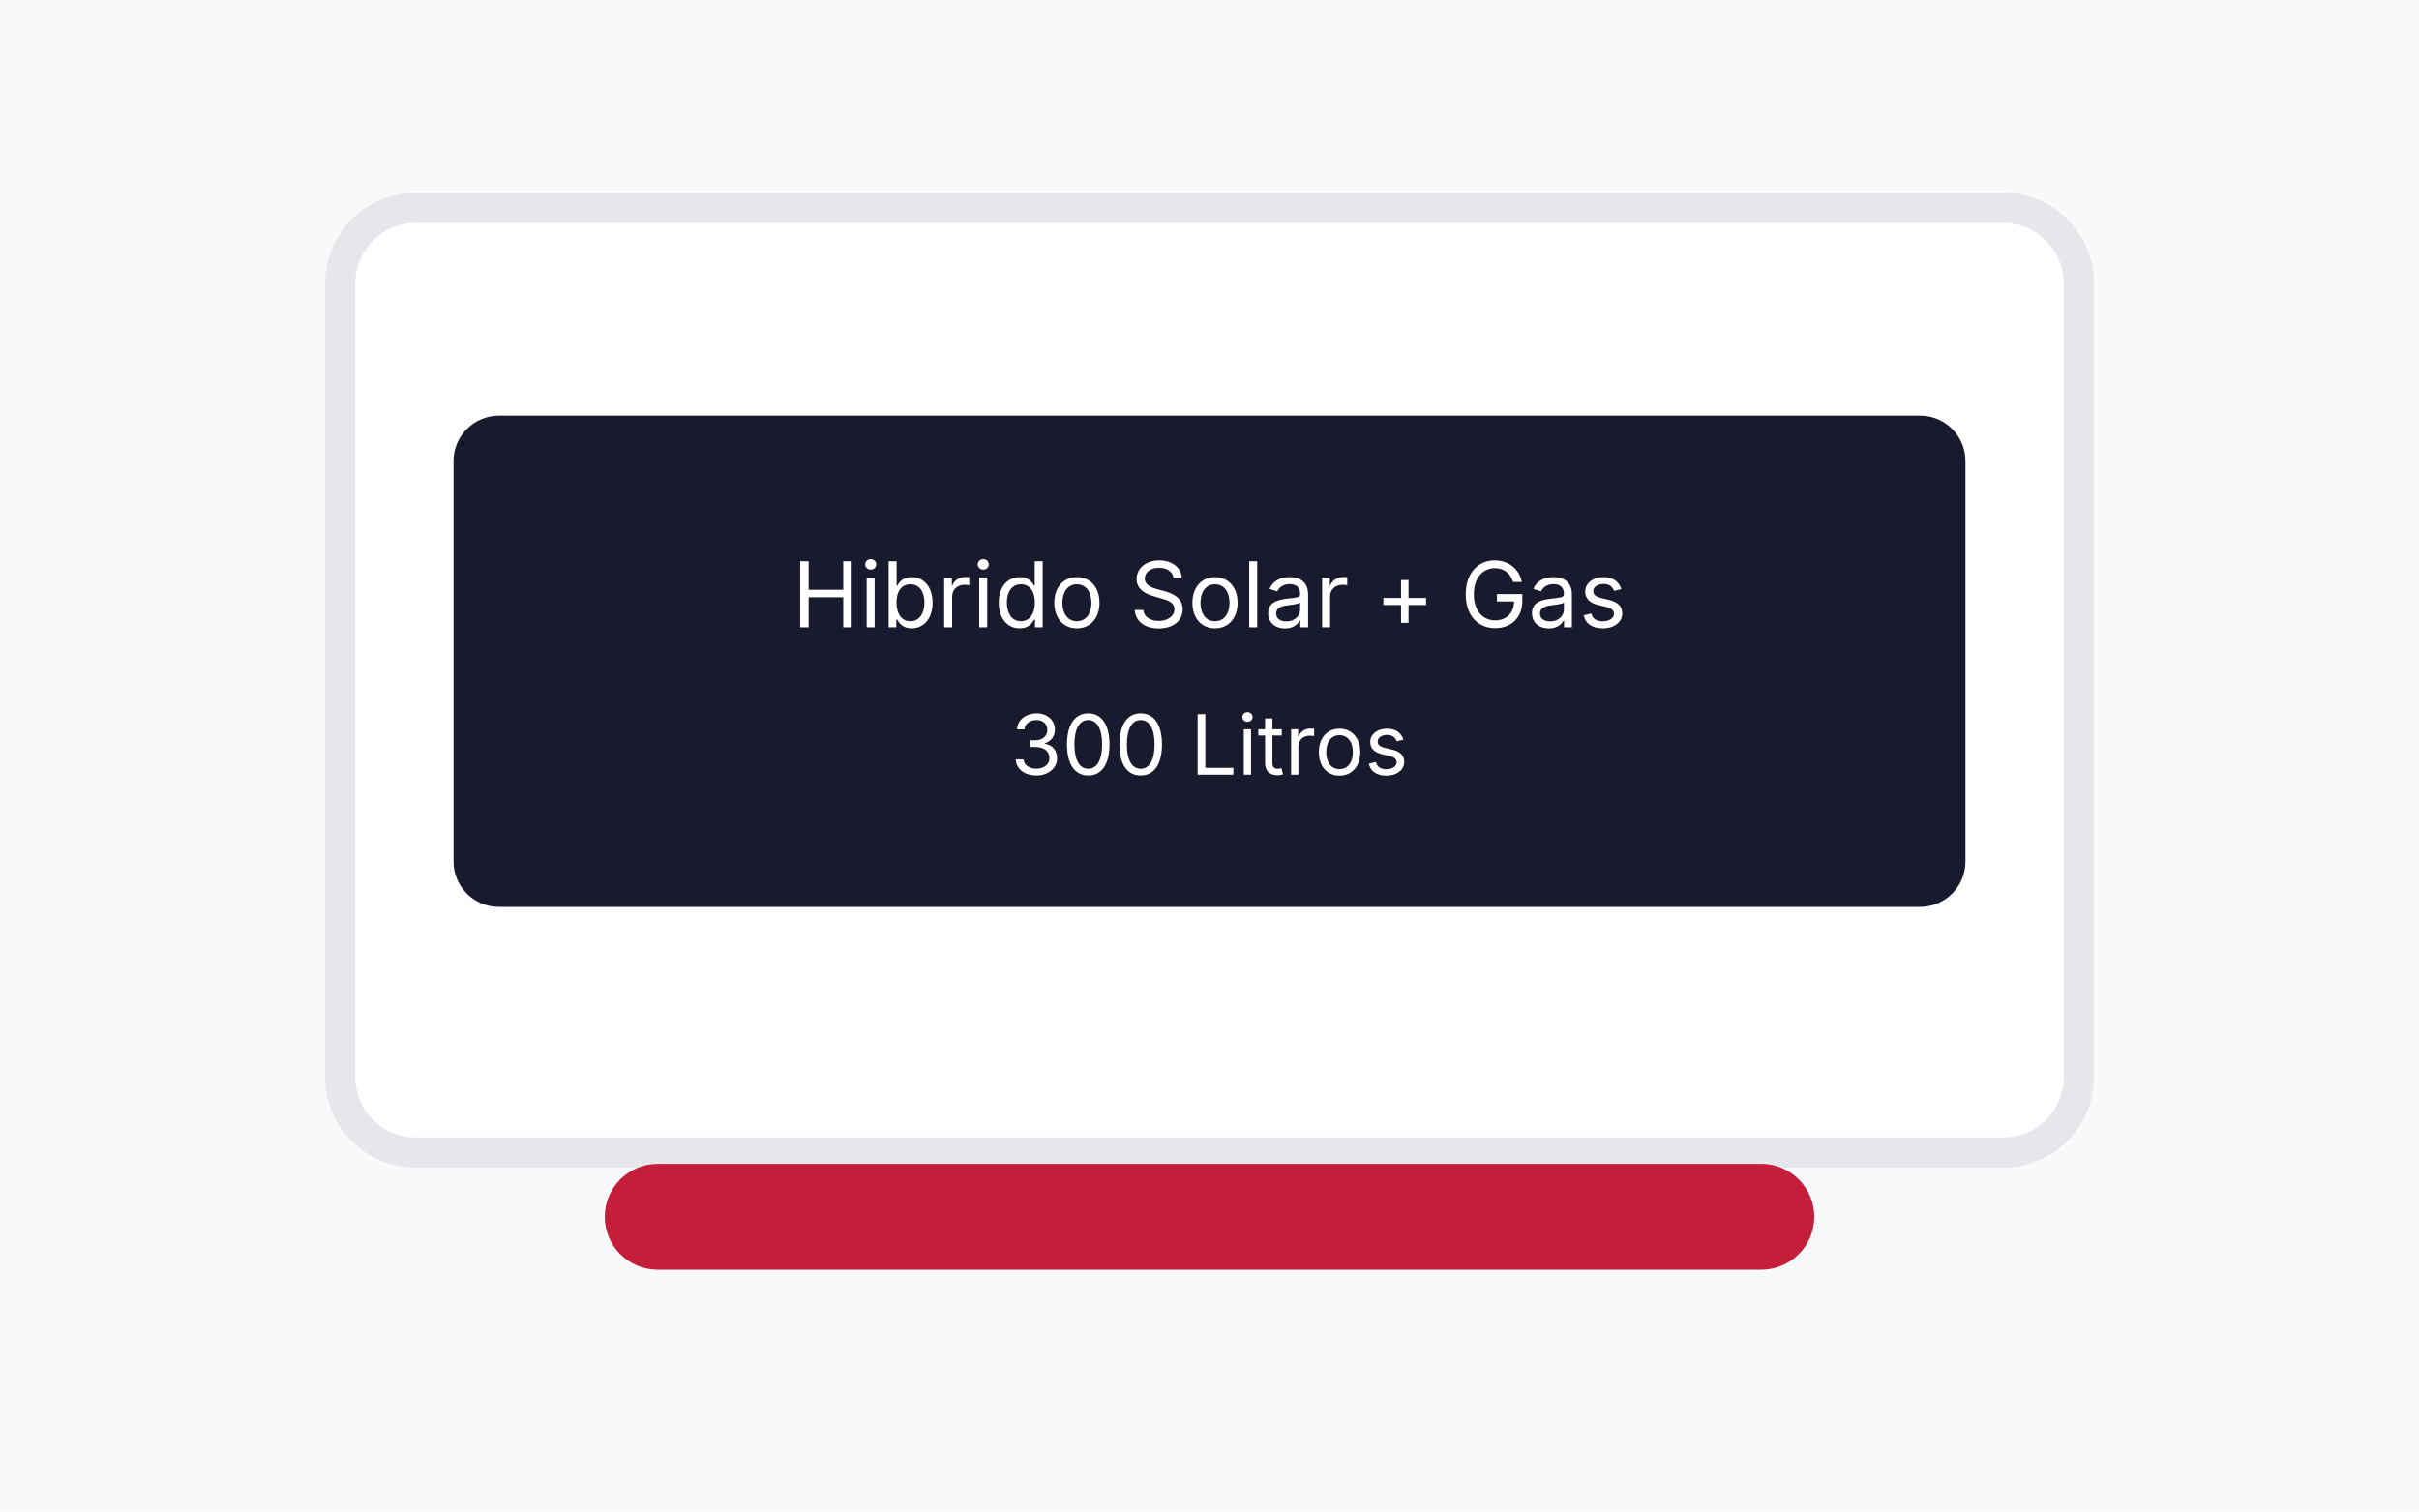
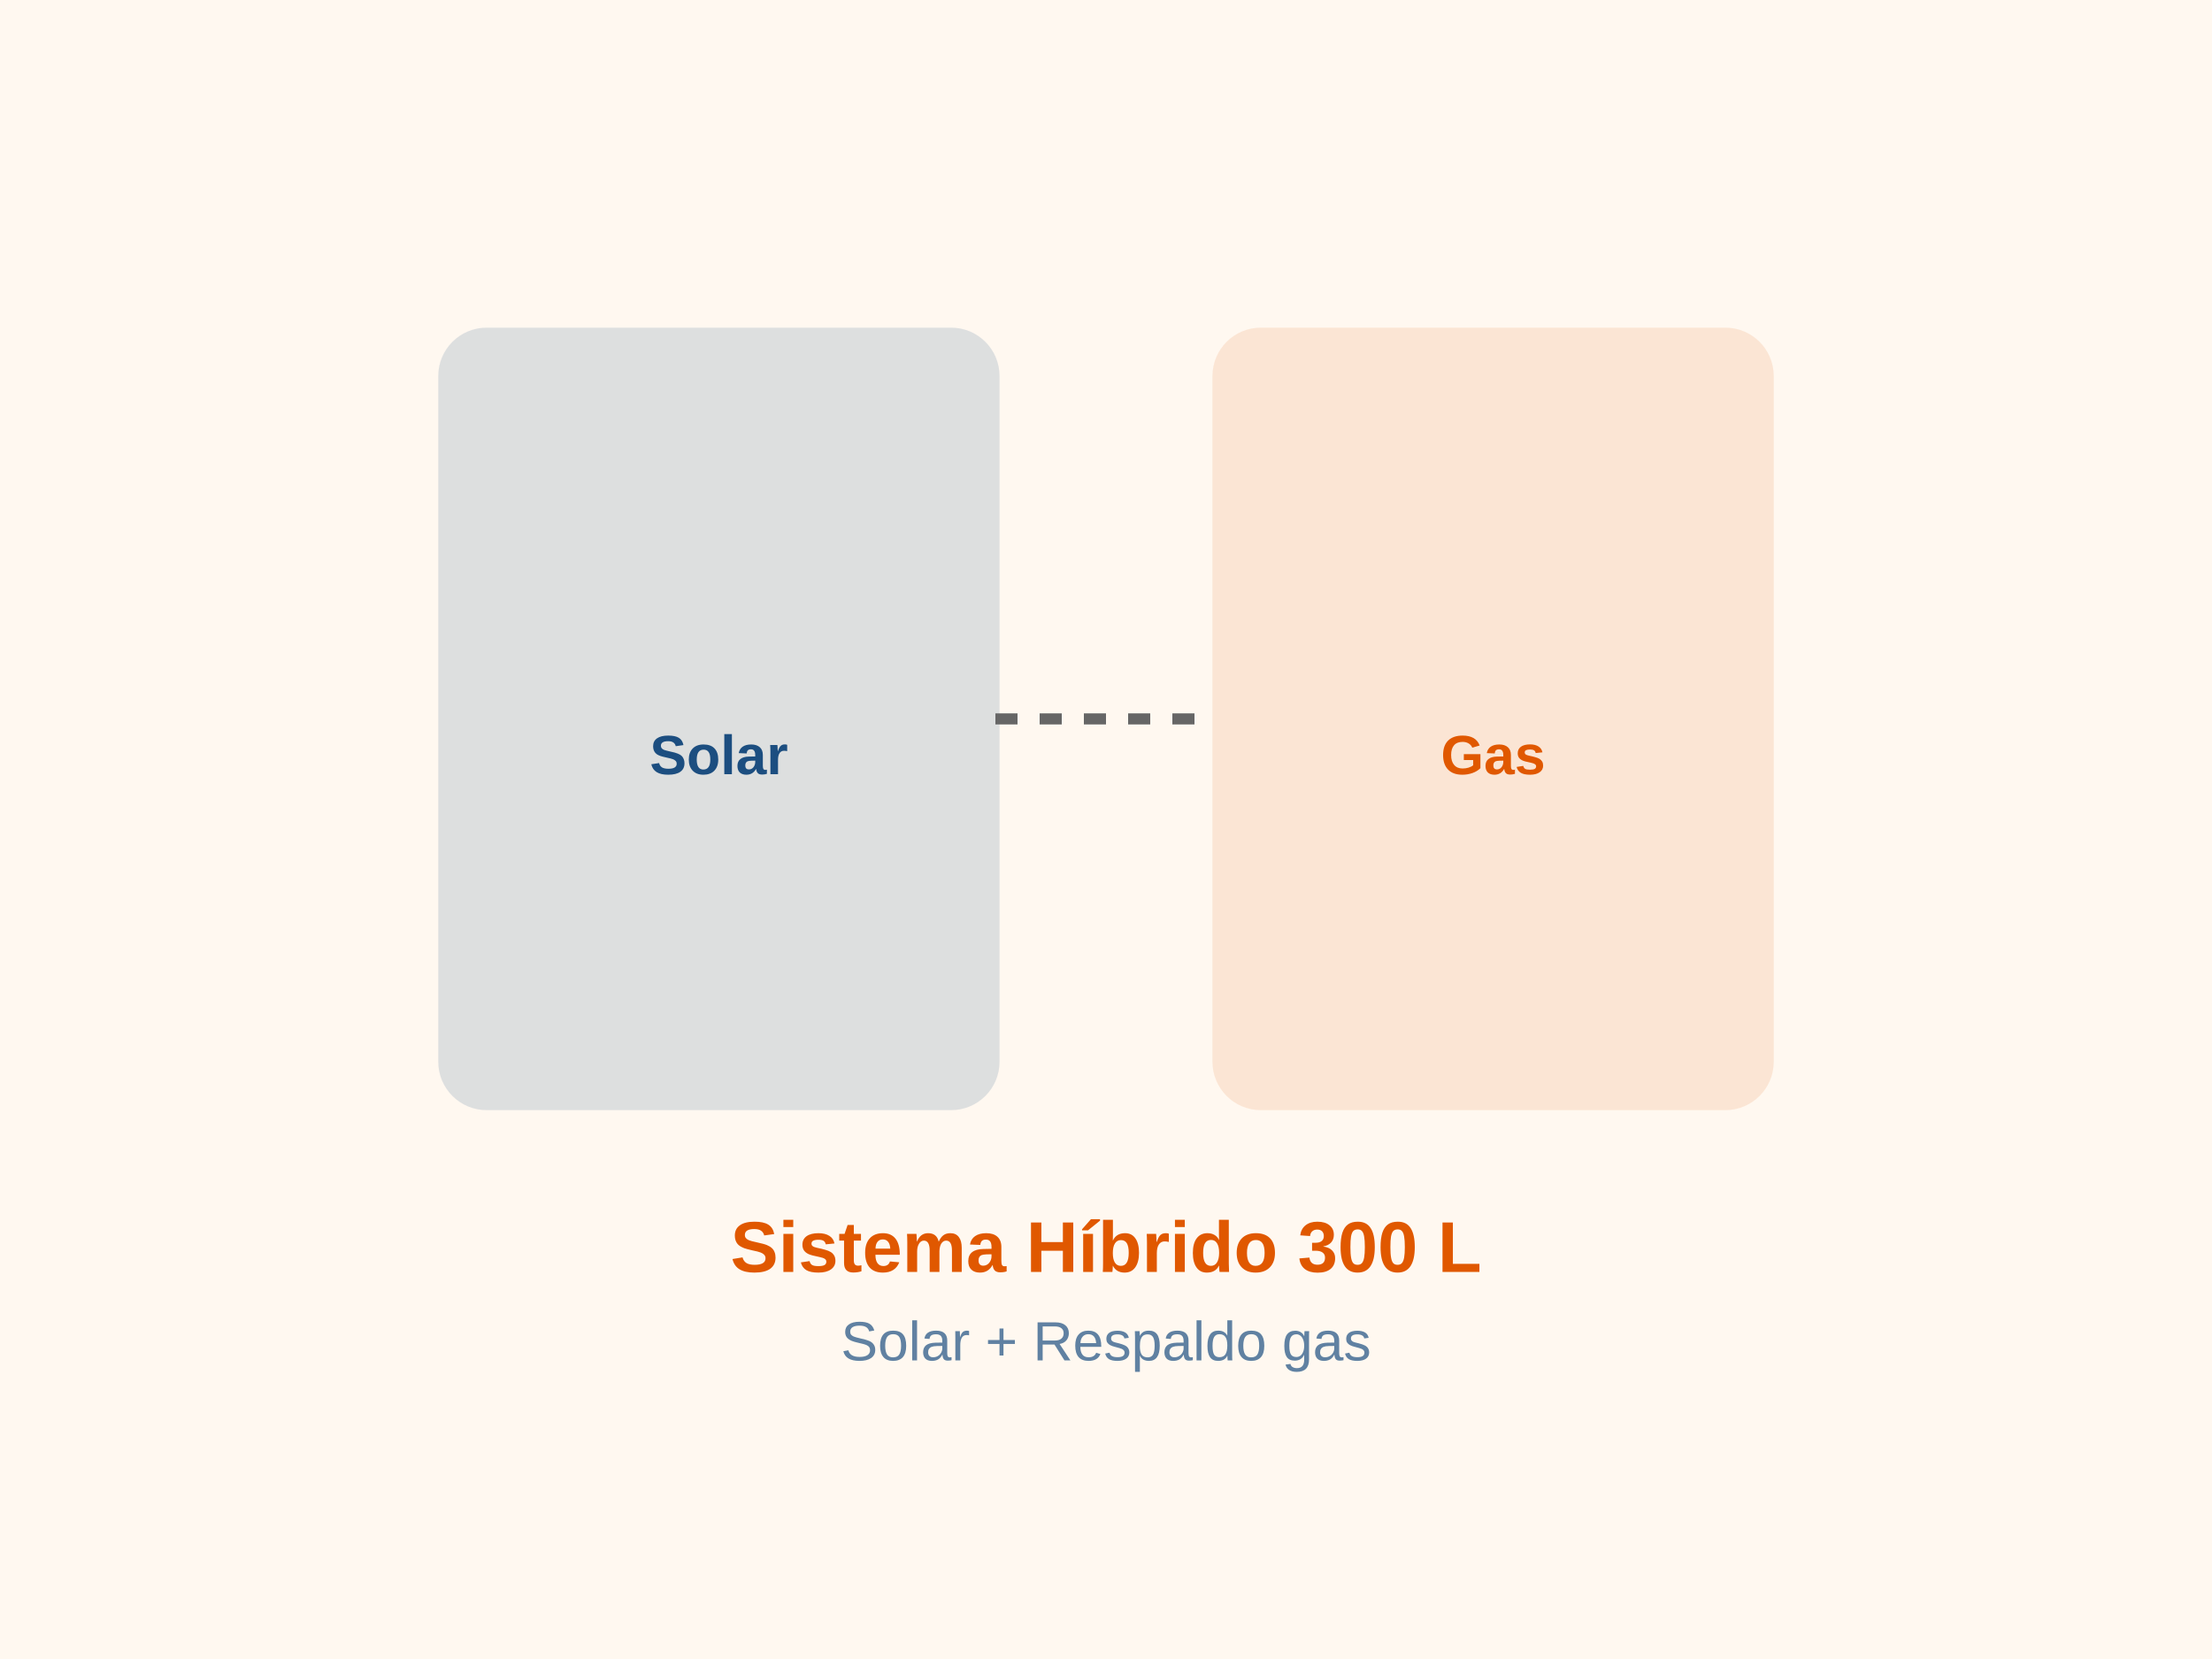
- <svg xmlns="http://www.w3.org/2000/svg" viewBox="0 0 640 400" role="img" aria-label="Sistema hibrido solar y gas 300 litros">
-   <rect width="640" height="400" fill="#f8f9fa" />
-   <rect x="90" y="55" width="460" height="250" rx="20" fill="#ffffff" stroke="#e5e7eb" stroke-width="8" />
-   <rect x="120" y="110" width="400" height="130" rx="12" fill="#1a1a2e" />
-   <text x="320" y="166" text-anchor="middle" fill="#ffffff" font-family="Inter, Arial, sans-serif" font-size="24">Hibrido Solar + Gas</text>
-   <text x="320" y="205" text-anchor="middle" fill="#ffffff" font-family="Inter, Arial, sans-serif" font-size="22">300 Litros</text>
-   <rect x="160" y="308" width="320" height="28" rx="14" fill="#c41e3a" />
+ <svg xmlns="http://www.w3.org/2000/svg" viewBox="0 0 400 300" width="400" height="300">
+   <rect width="400" height="300" fill="#FFF8F0" />
+   <rect x="80" y="60" width="100" height="140" rx="8" fill="#1C4E80" opacity="0.15" stroke="#1C4E80" stroke-width="1.5" />
+   <rect x="220" y="60" width="100" height="140" rx="8" fill="#E05800" opacity="0.12" stroke="#E05800" stroke-width="1.5" />
+   <text x="130" y="140" font-family="Arial,sans-serif" font-size="10" fill="#1C4E80" text-anchor="middle" font-weight="600">Solar</text>
+   <text x="270" y="140" font-family="Arial,sans-serif" font-size="10" fill="#E05800" text-anchor="middle" font-weight="600">Gas</text>
+   <line x1="180" y1="130" x2="220" y2="130" stroke="#666" stroke-width="2" stroke-dasharray="4" />
+   <text x="200" y="230" font-family="Arial,sans-serif" font-size="13" font-weight="700" fill="#E05800" text-anchor="middle">Sistema Híbrido 300 L</text>
+   <text x="200" y="246" font-family="Arial,sans-serif" font-size="10" fill="#1C4E80" text-anchor="middle" opacity="0.7">Solar + Respaldo gas</text>
</svg>
